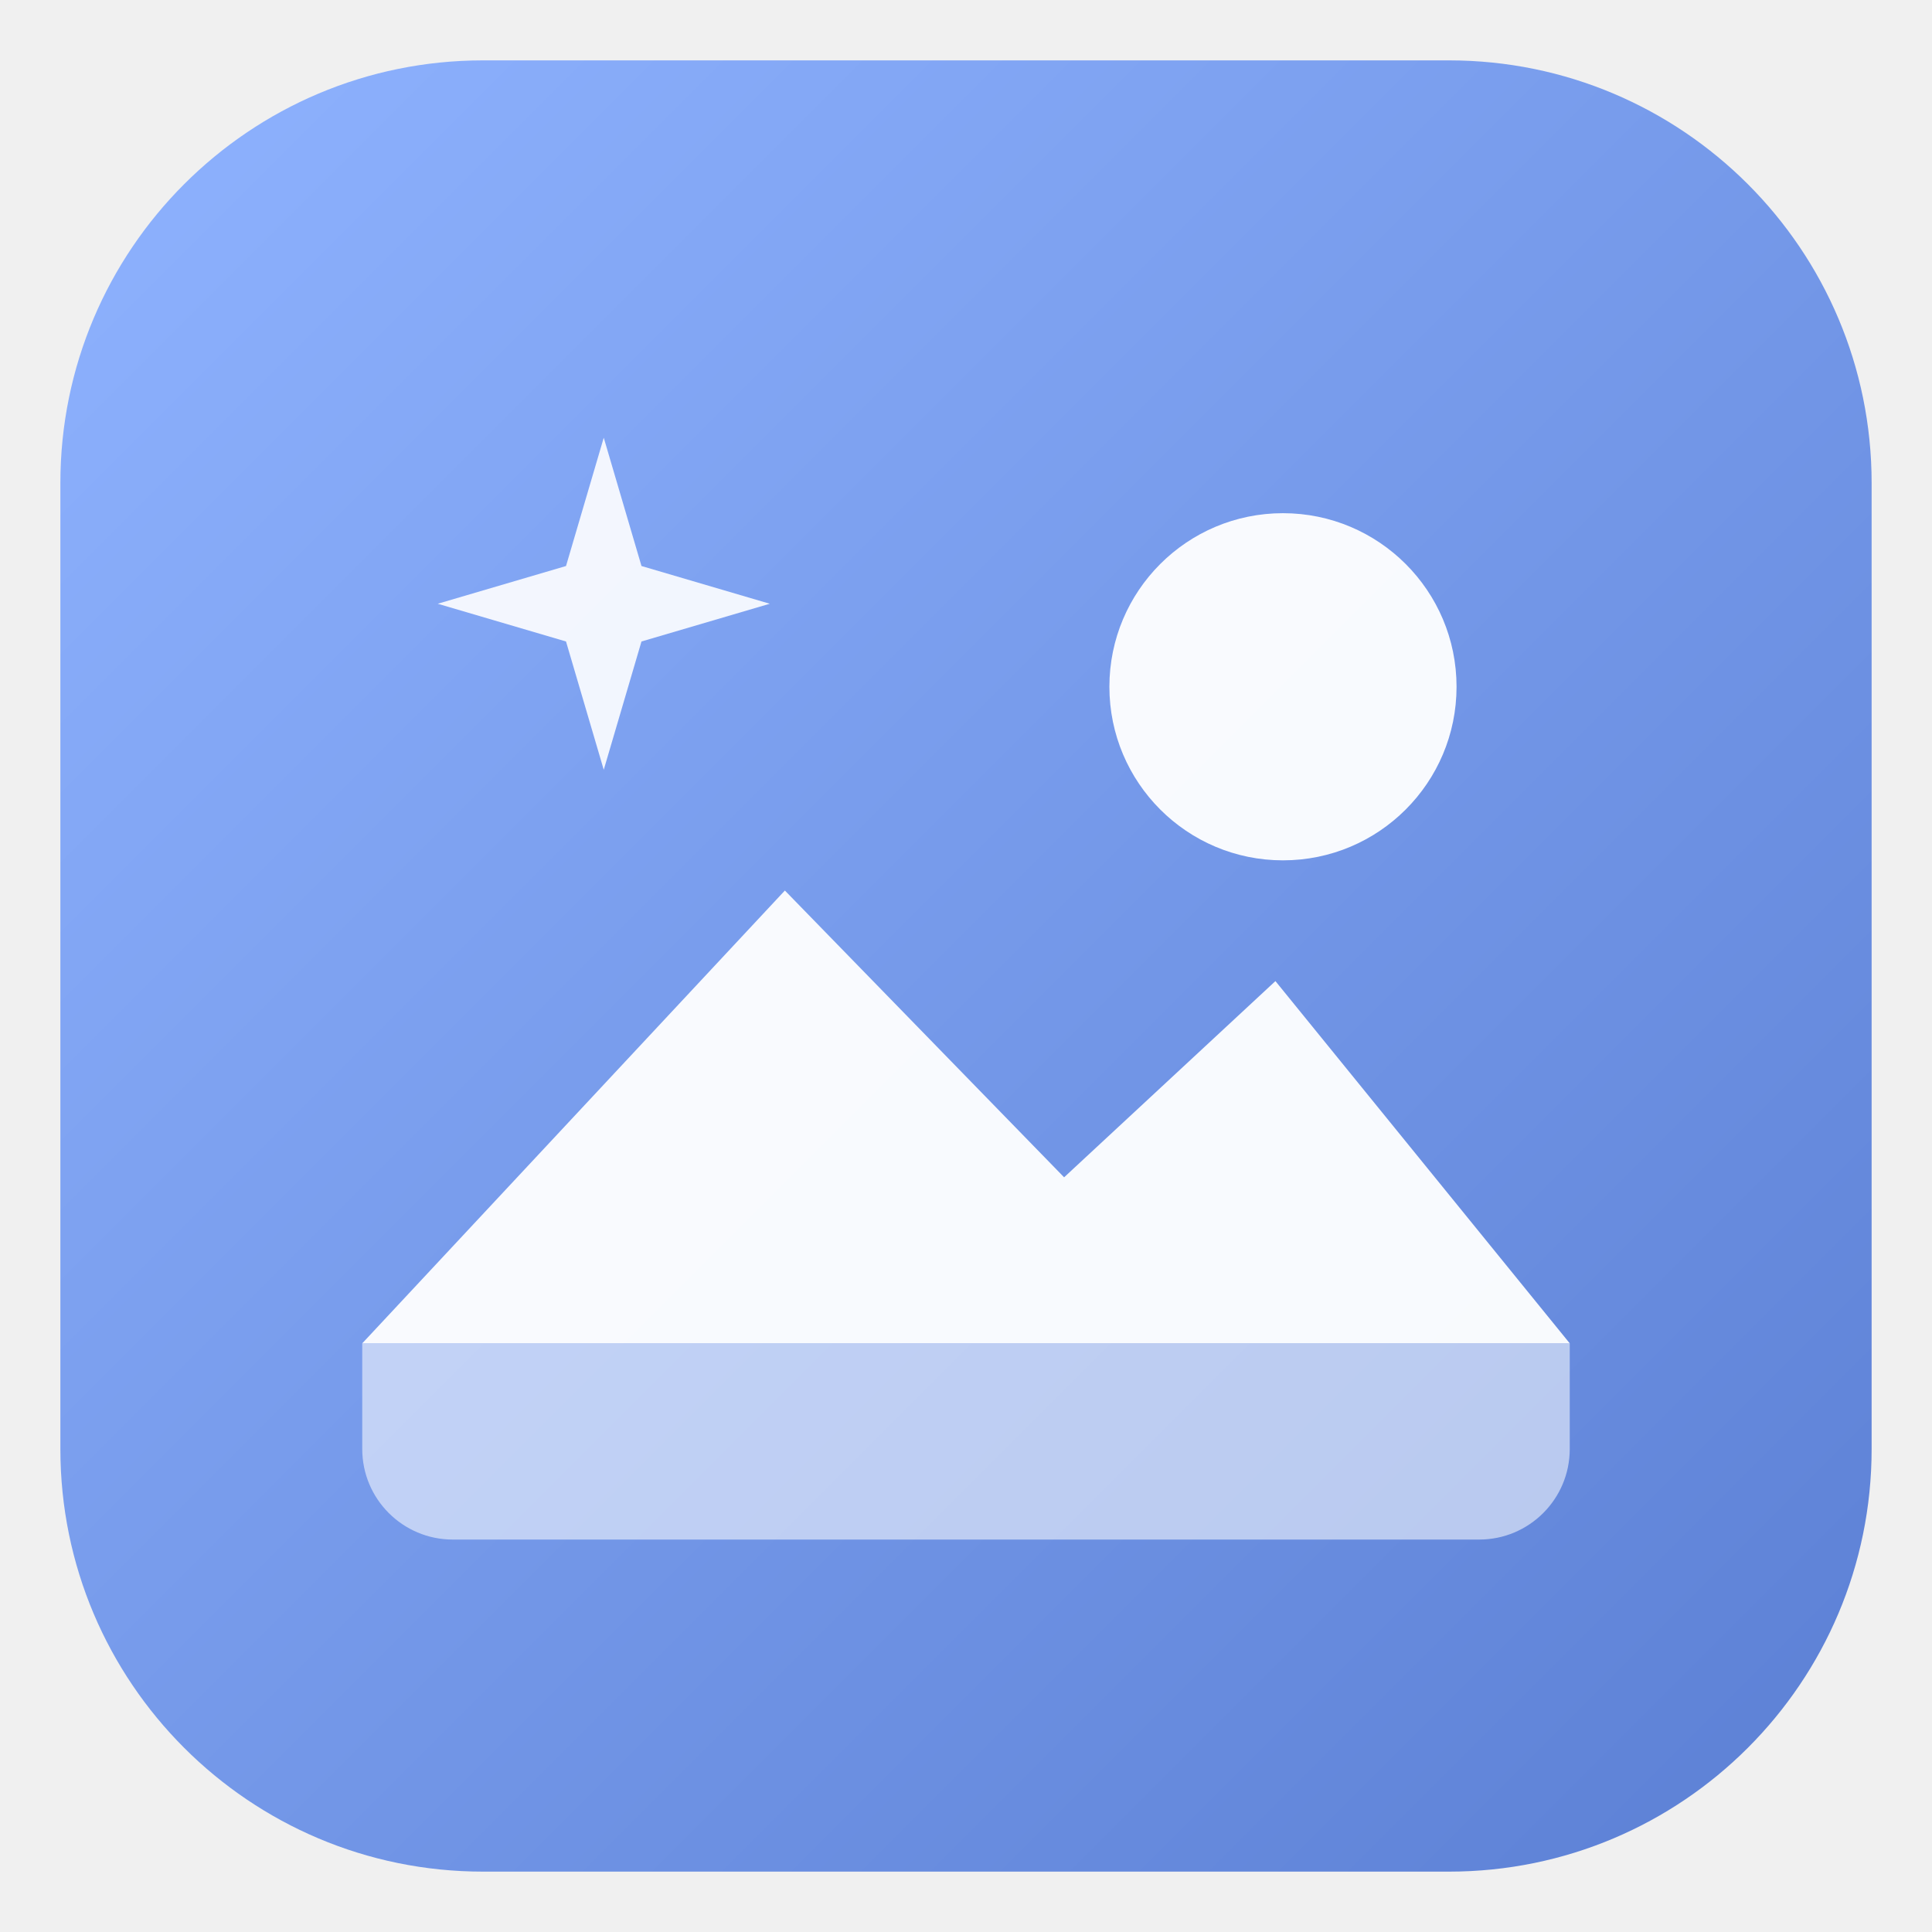
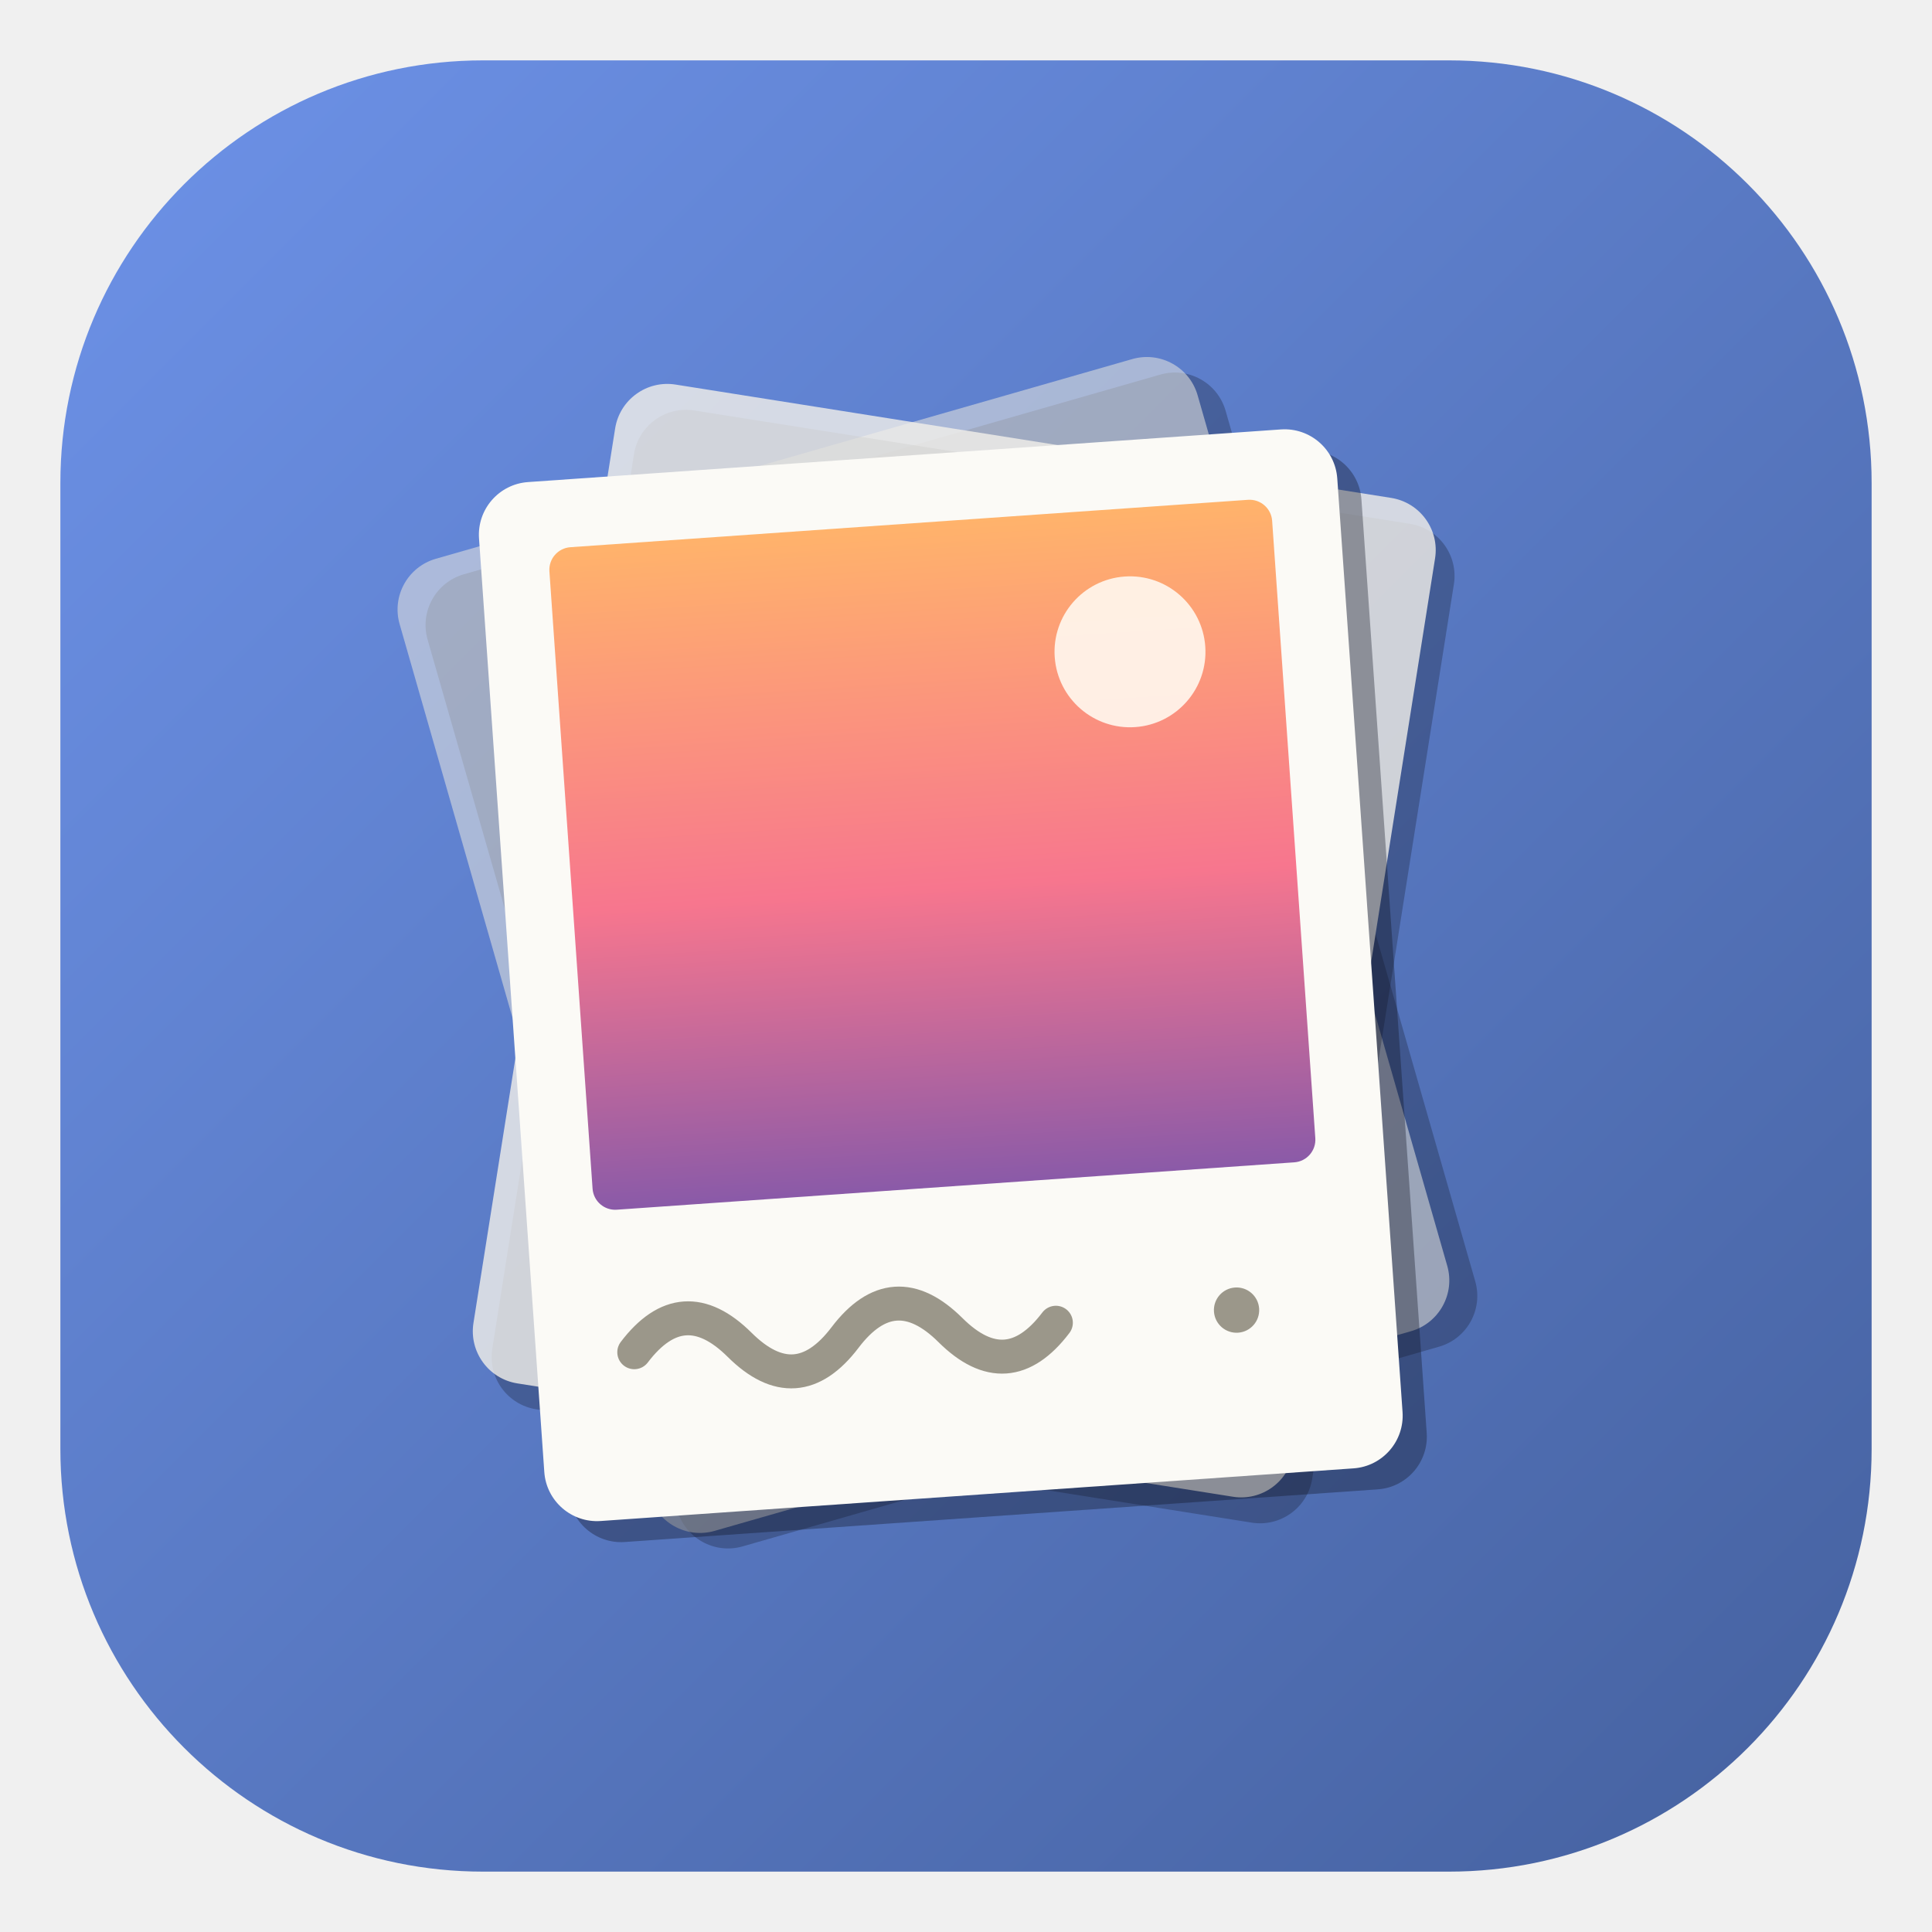
<svg xmlns="http://www.w3.org/2000/svg" viewBox="0 0 512 512">
  <defs>
    <linearGradient id="bg" x1="0" y1="0" x2="1" y2="1">
-       <stop offset="0" stop-color="#8fb3ff" />
-       <stop offset="1" stop-color="#5b7fd4" />
+       <stop offset="0" stop-color="#6d92e8" />
+       <stop offset="1" stop-color="#45619f" />
+     </linearGradient>
+     <linearGradient id="shot" x1="0" y1="0" x2="0" y2="1">
+       <stop offset="0" stop-color="#ffb36b" />
+       <stop offset="0.55" stop-color="#f7768e" />
+       <stop offset="1" stop-color="#8a5aa8" />
    </linearGradient>
  </defs>
  <rect x="16" y="16" width="480" height="480" rx="112" fill="url(#bg)" />
-   <circle cx="340" cy="182" r="46" fill="#fff" opacity="0.95" />
-   <path d="M96 356 L208 236 L282 312 L338 260 L416 356 Z" fill="#fff" opacity="0.95" />
-   <path d="M96 356 h320 v28 a24 24 0 0 1 -24 24 H120 a24 24 0 0 1 -24 -24 Z" fill="#fff" opacity="0.55" />
-   <path d="M150 150 l10 -34 10 34 34 10 -34 10 -10 34 -10 -34 -34 -10 Z" fill="#fff" opacity="0.9" />
+   <g transform="rotate(-16 256 268)">
+     <rect x="146" y="120" width="220" height="268" rx="14" fill="#0d1220" opacity="0.28" />
+     <rect x="140" y="114" width="220" height="268" rx="14" fill="#e8e6df" opacity="0.55" />
+   </g>
+   <g transform="rotate(9 256 268)">
+     <rect x="146" y="122" width="220" height="268" rx="14" fill="#0d1220" opacity="0.28" />
+     <rect x="140" y="116" width="220" height="268" rx="14" fill="#f2f0ea" opacity="0.8" />
+   </g>
+   <g transform="rotate(-4 256 268)">
+     <rect x="142" y="126" width="228" height="276" rx="14" fill="#0d1220" opacity="0.35" />
+     <rect x="136" y="120" width="228" height="276" rx="14" fill="#fbfaf6" />
+     <rect x="154" y="138" width="192" height="176" rx="6" fill="url(#shot)" />
+     <circle cx="306" cy="176" r="20" fill="#fff8ef" opacity="0.9" />
+     <path d="M162 352 q14 -16 28 0 t28 0 t28 0 t28 0" fill="none" stroke="#8b8677" stroke-width="9" stroke-linecap="round" opacity="0.85" />
+     <circle cx="322" cy="352" r="6" fill="#8b8677" opacity="0.85" />
+   </g>
</svg>
